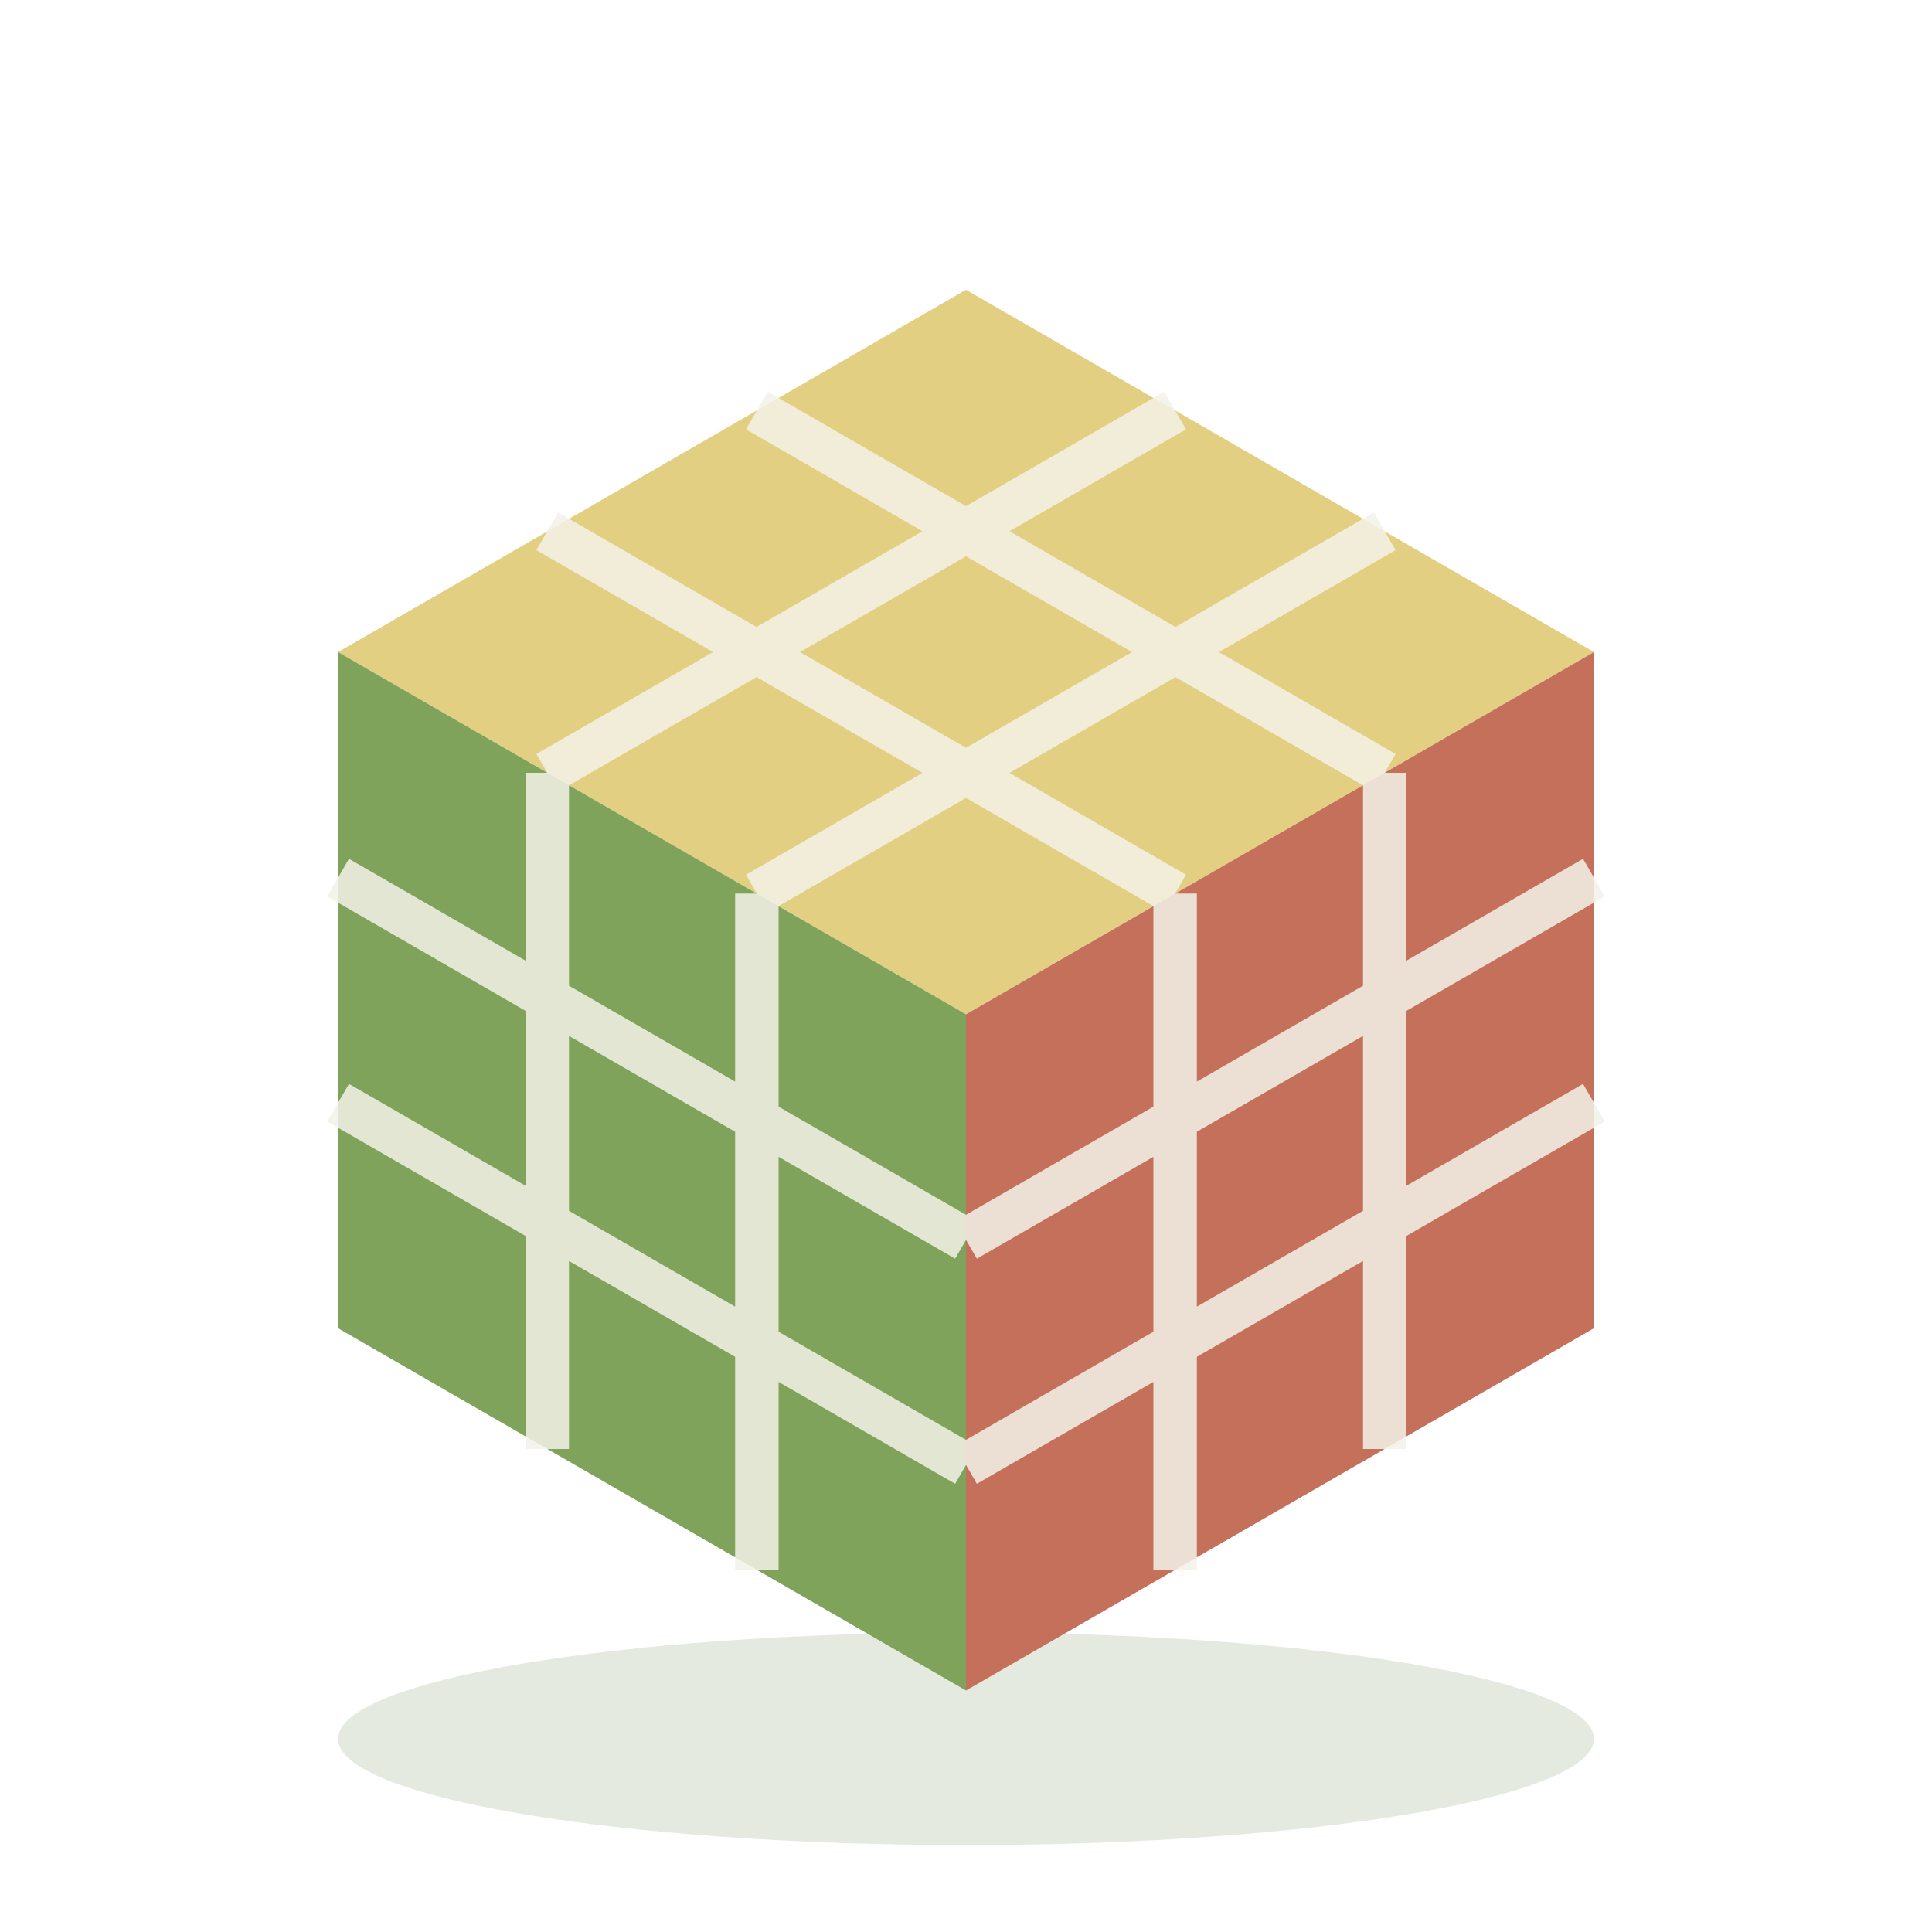
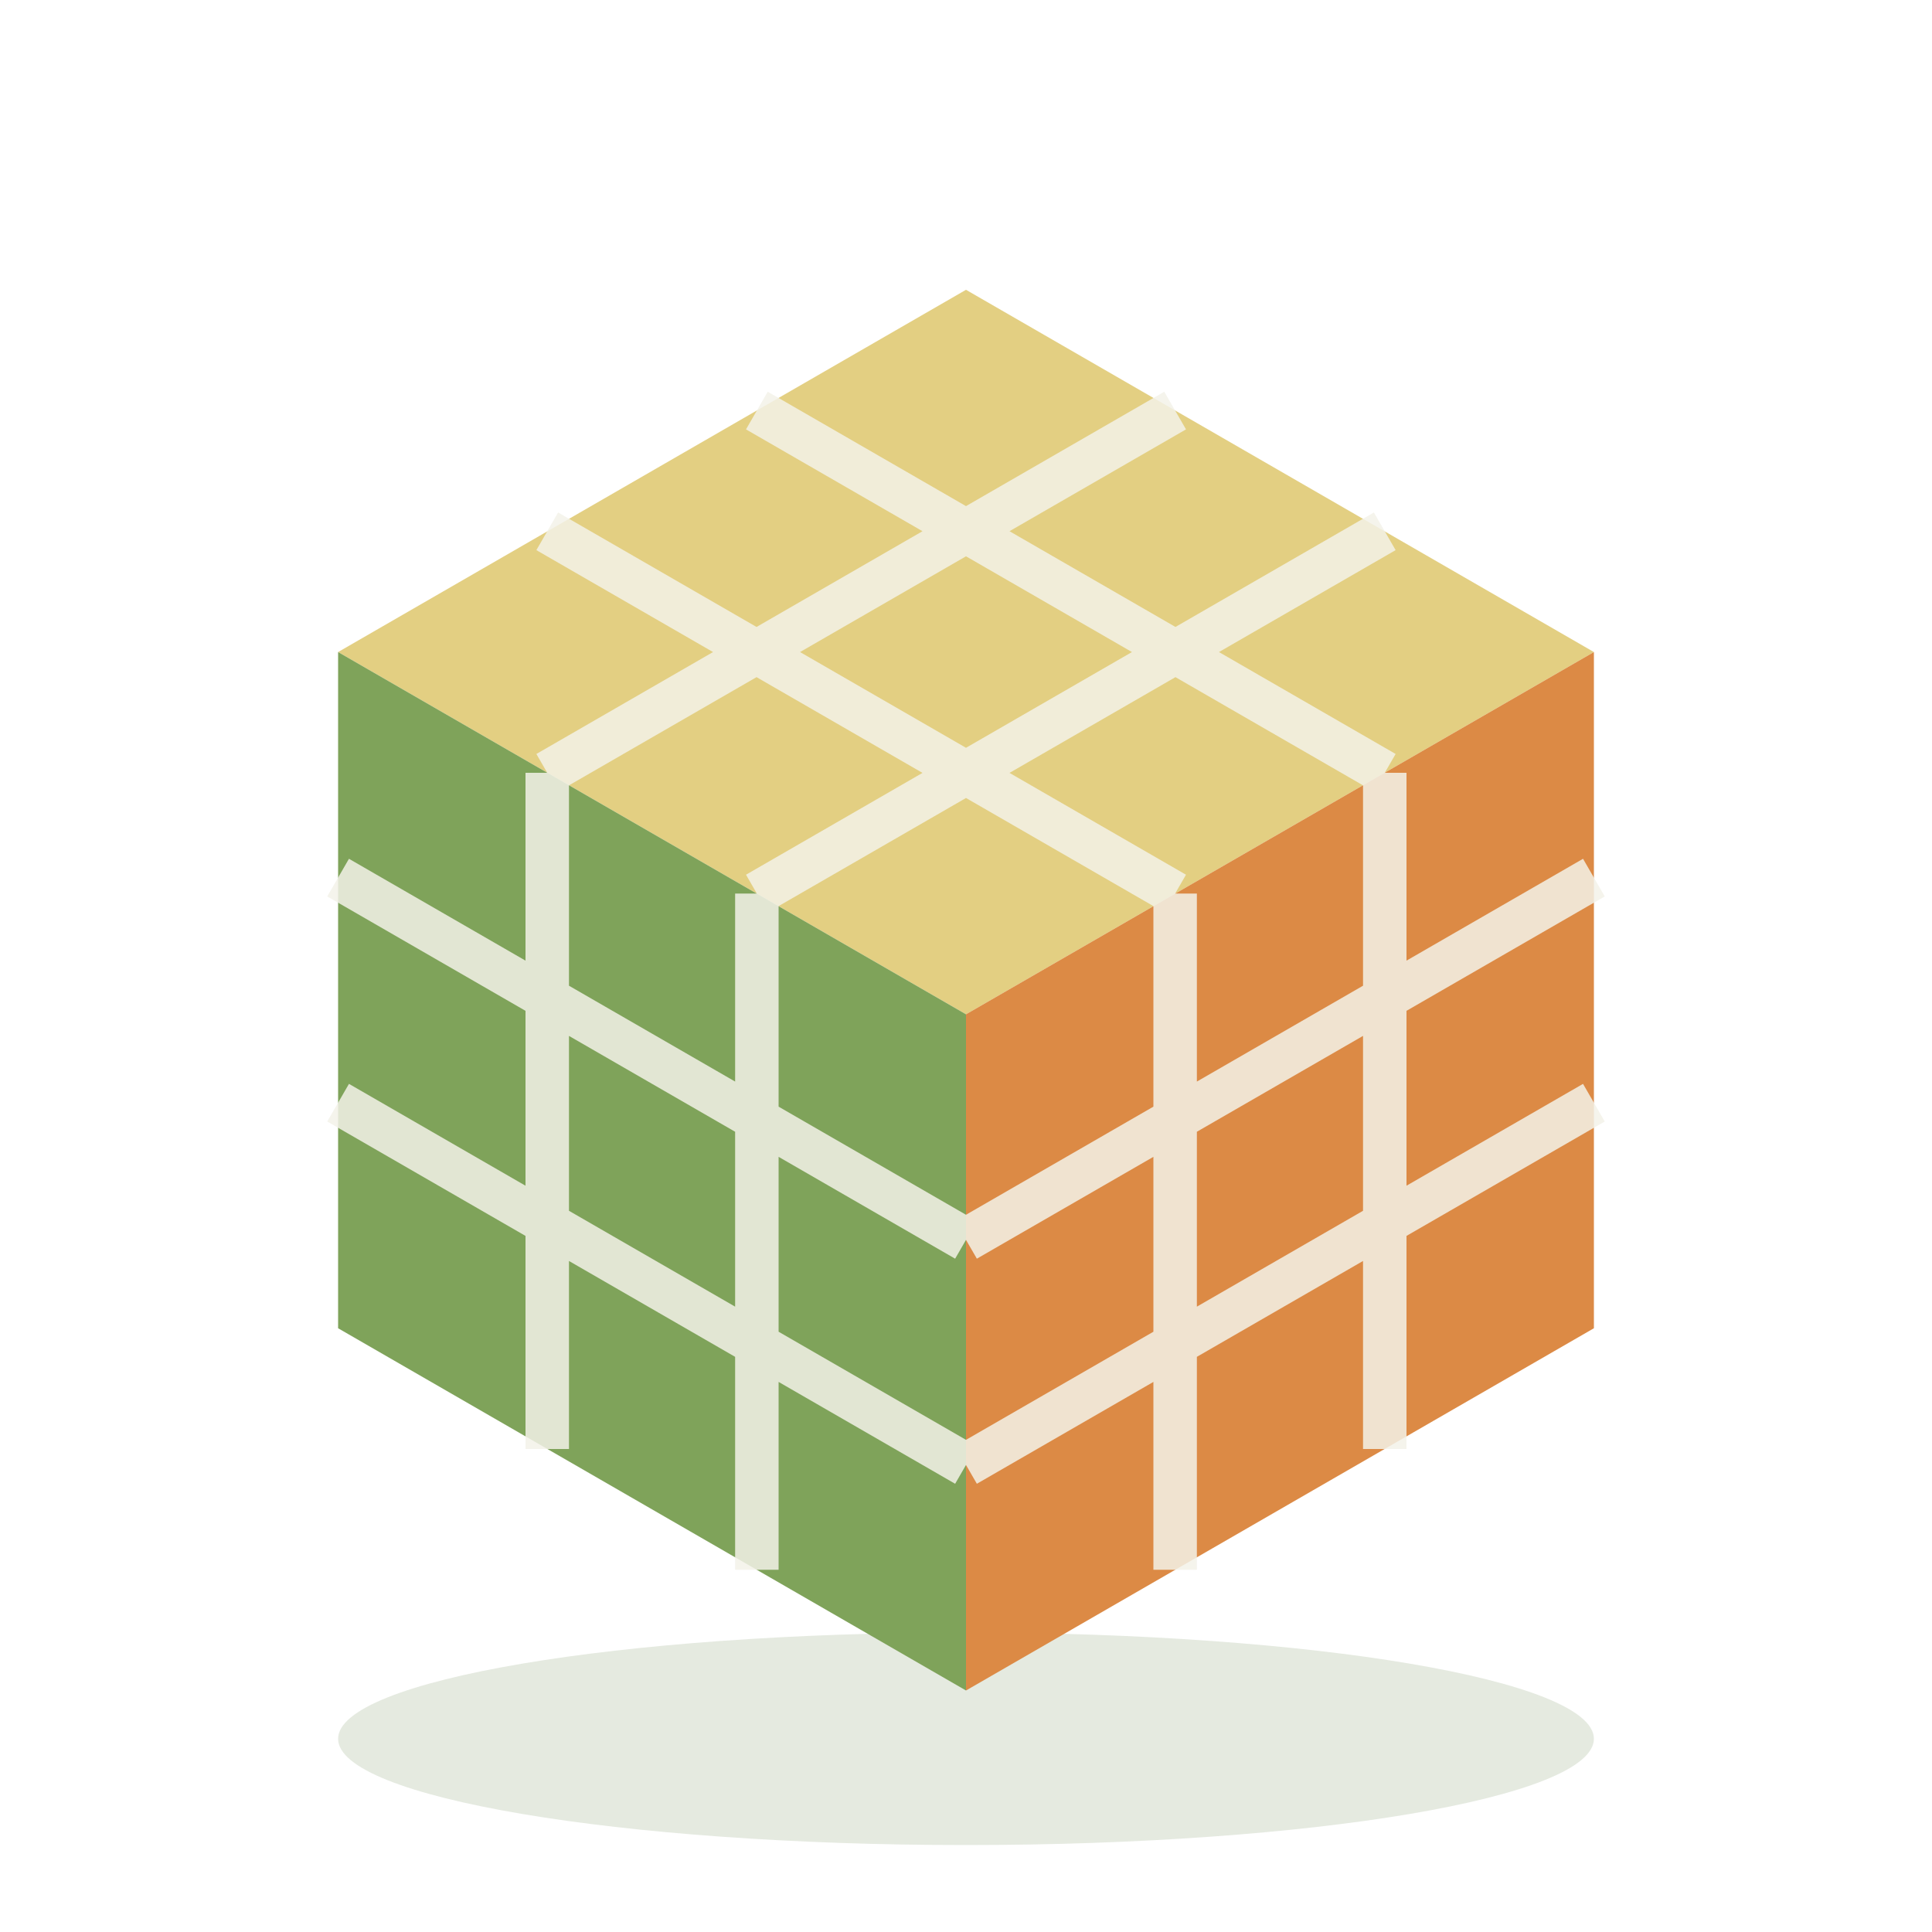
<svg xmlns="http://www.w3.org/2000/svg" viewBox="0 0 40 40">
  <ellipse cx="20" cy="36" rx="13" ry="2.2" fill="#6f8a55" opacity=".18" />
  <path d="M20 6 33 13.5 20 21 7 13.5Z" fill="#e3cf82" />
  <path d="M7 13.5 20 21v14L7 27.5Z" fill="#7fa35a" />
-   <path d="M20 21 33 13.5v14L20 35Z" fill="#c4705a" />
+   <path d="M20 21 33 13.5v14L20 35Z" fill="#dc8a45" />
  <path d="M15.67 8.5 28.67 16M11.33 11 24.33 18.5M24.33 8.5 11.33 16M28.67 11 15.67 18.5M11.33 16v14M15.67 18.5v14M7 18.17 20 25.67M7 22.83 20 30.33M24.33 18.5v14M28.67 16v14M20 25.67 33 18.17M20 30.33 33 22.83" stroke="#f3f2e9" stroke-width=".9" opacity=".85" />
</svg>
